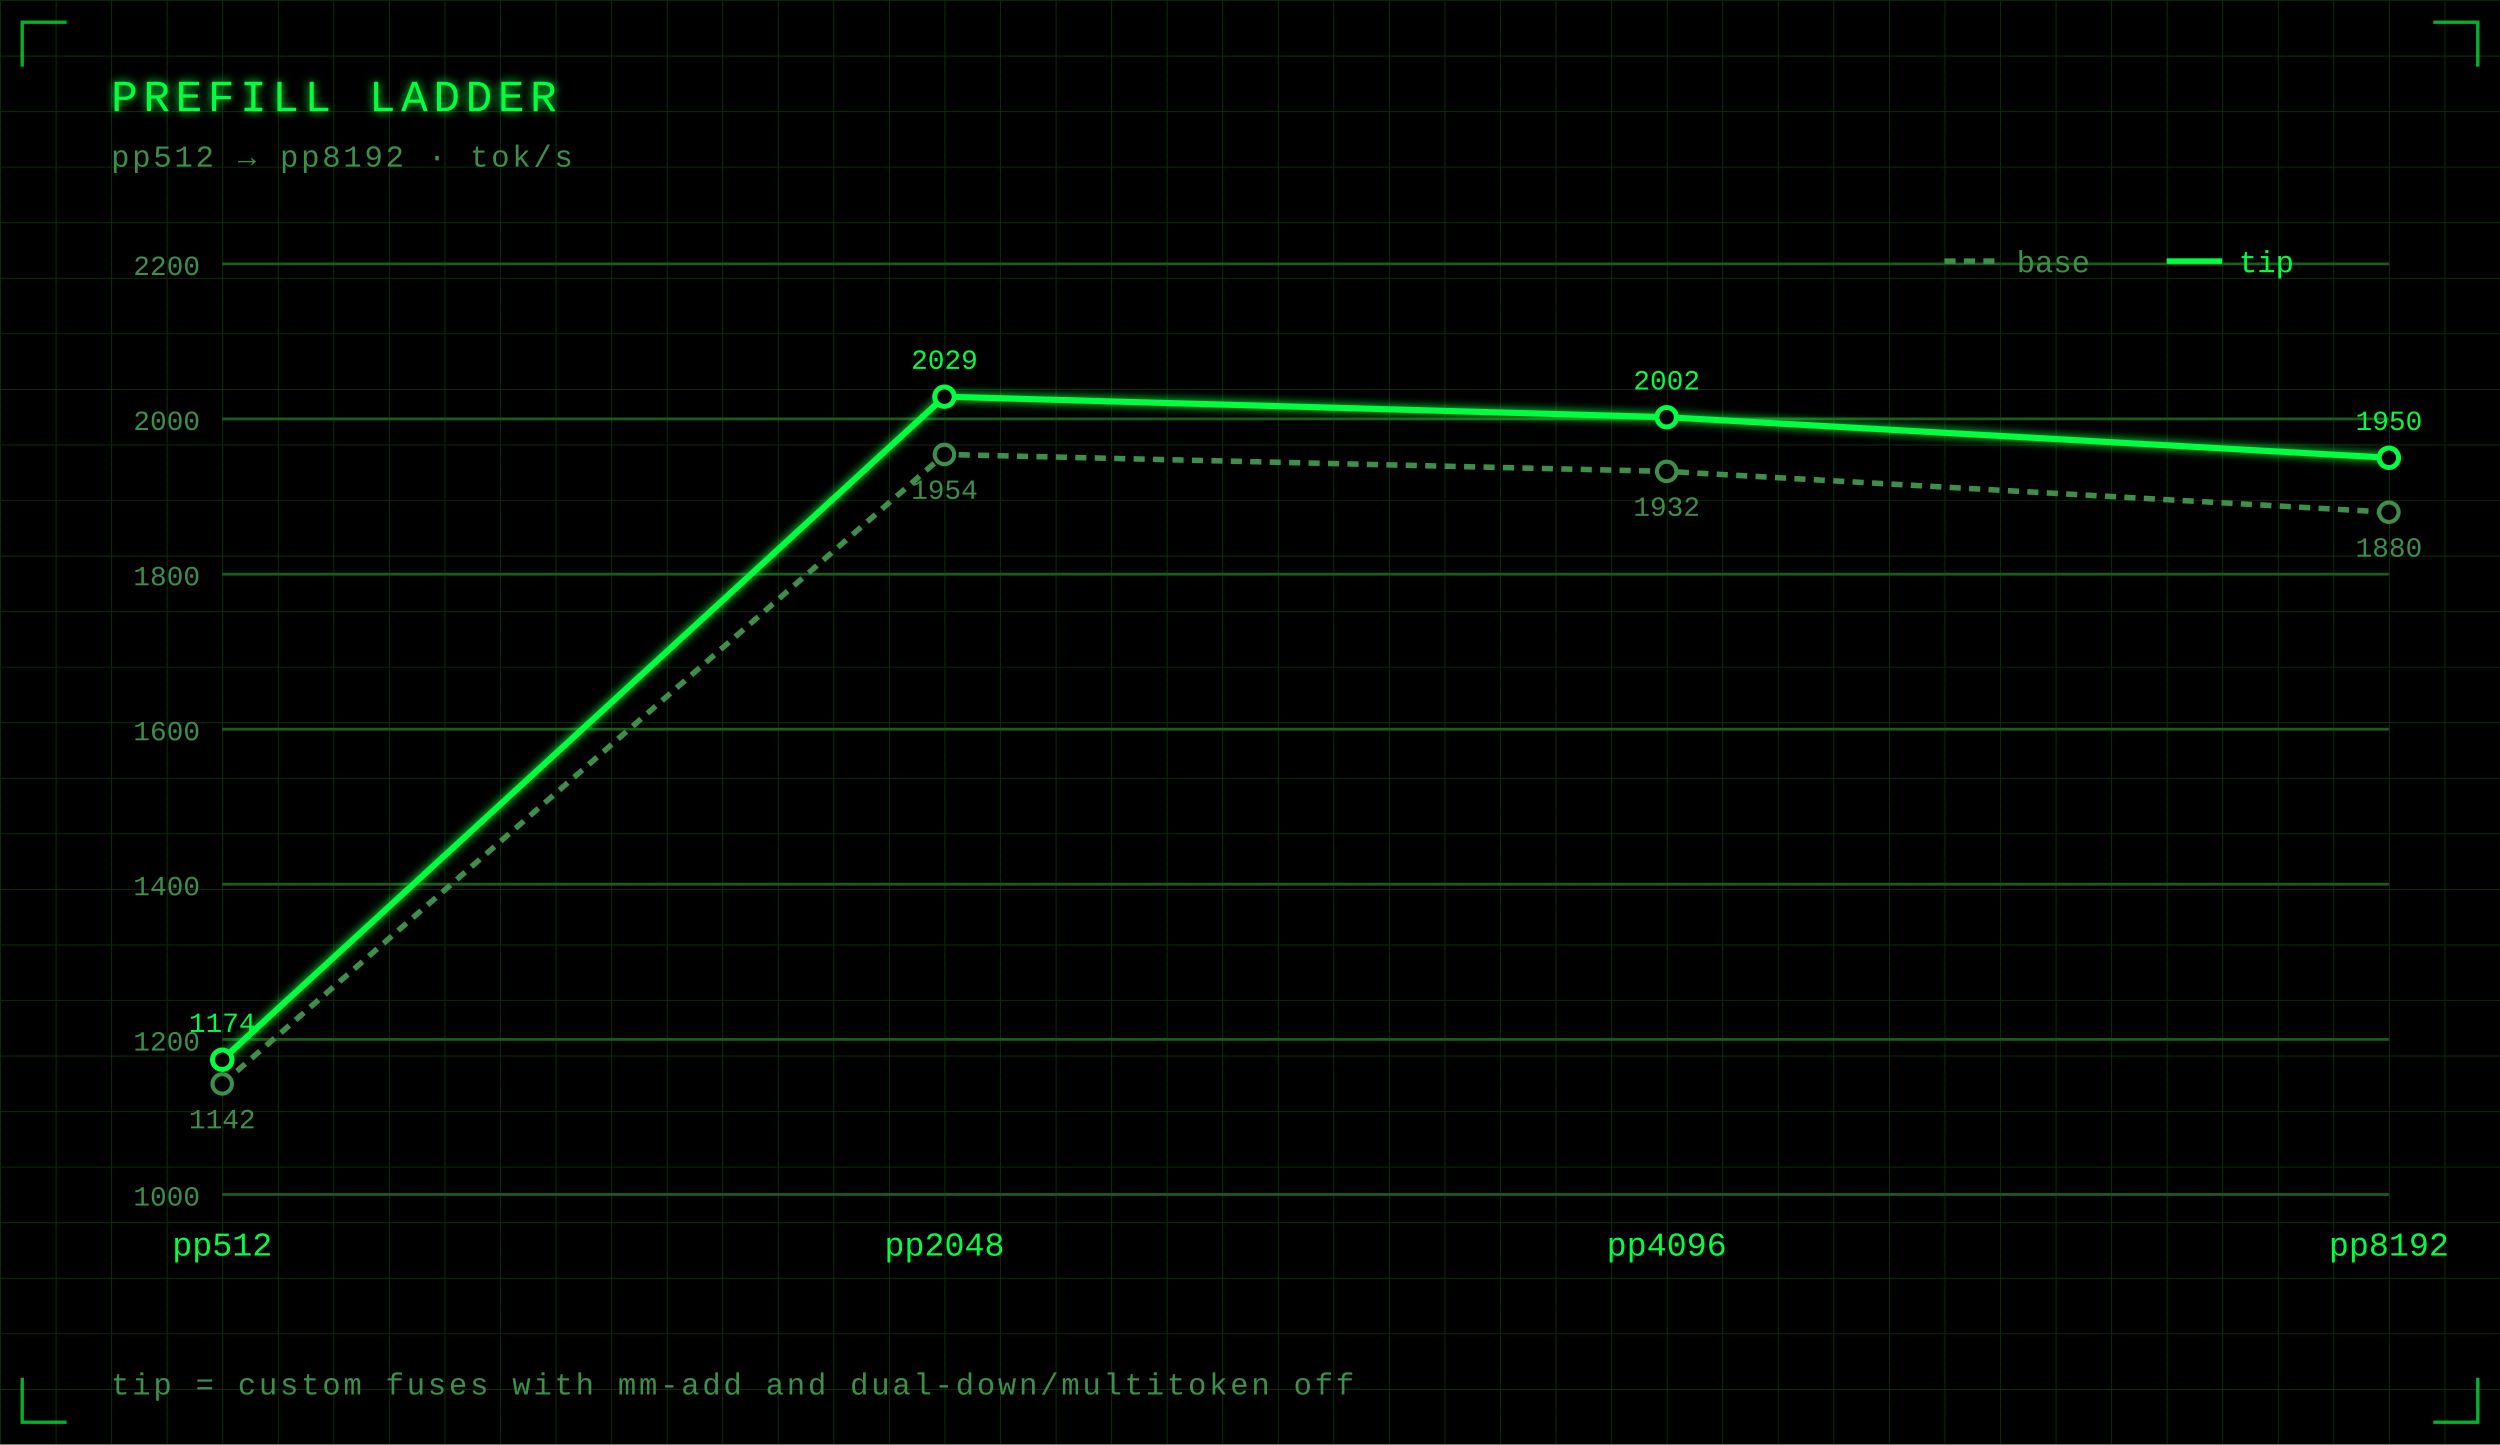
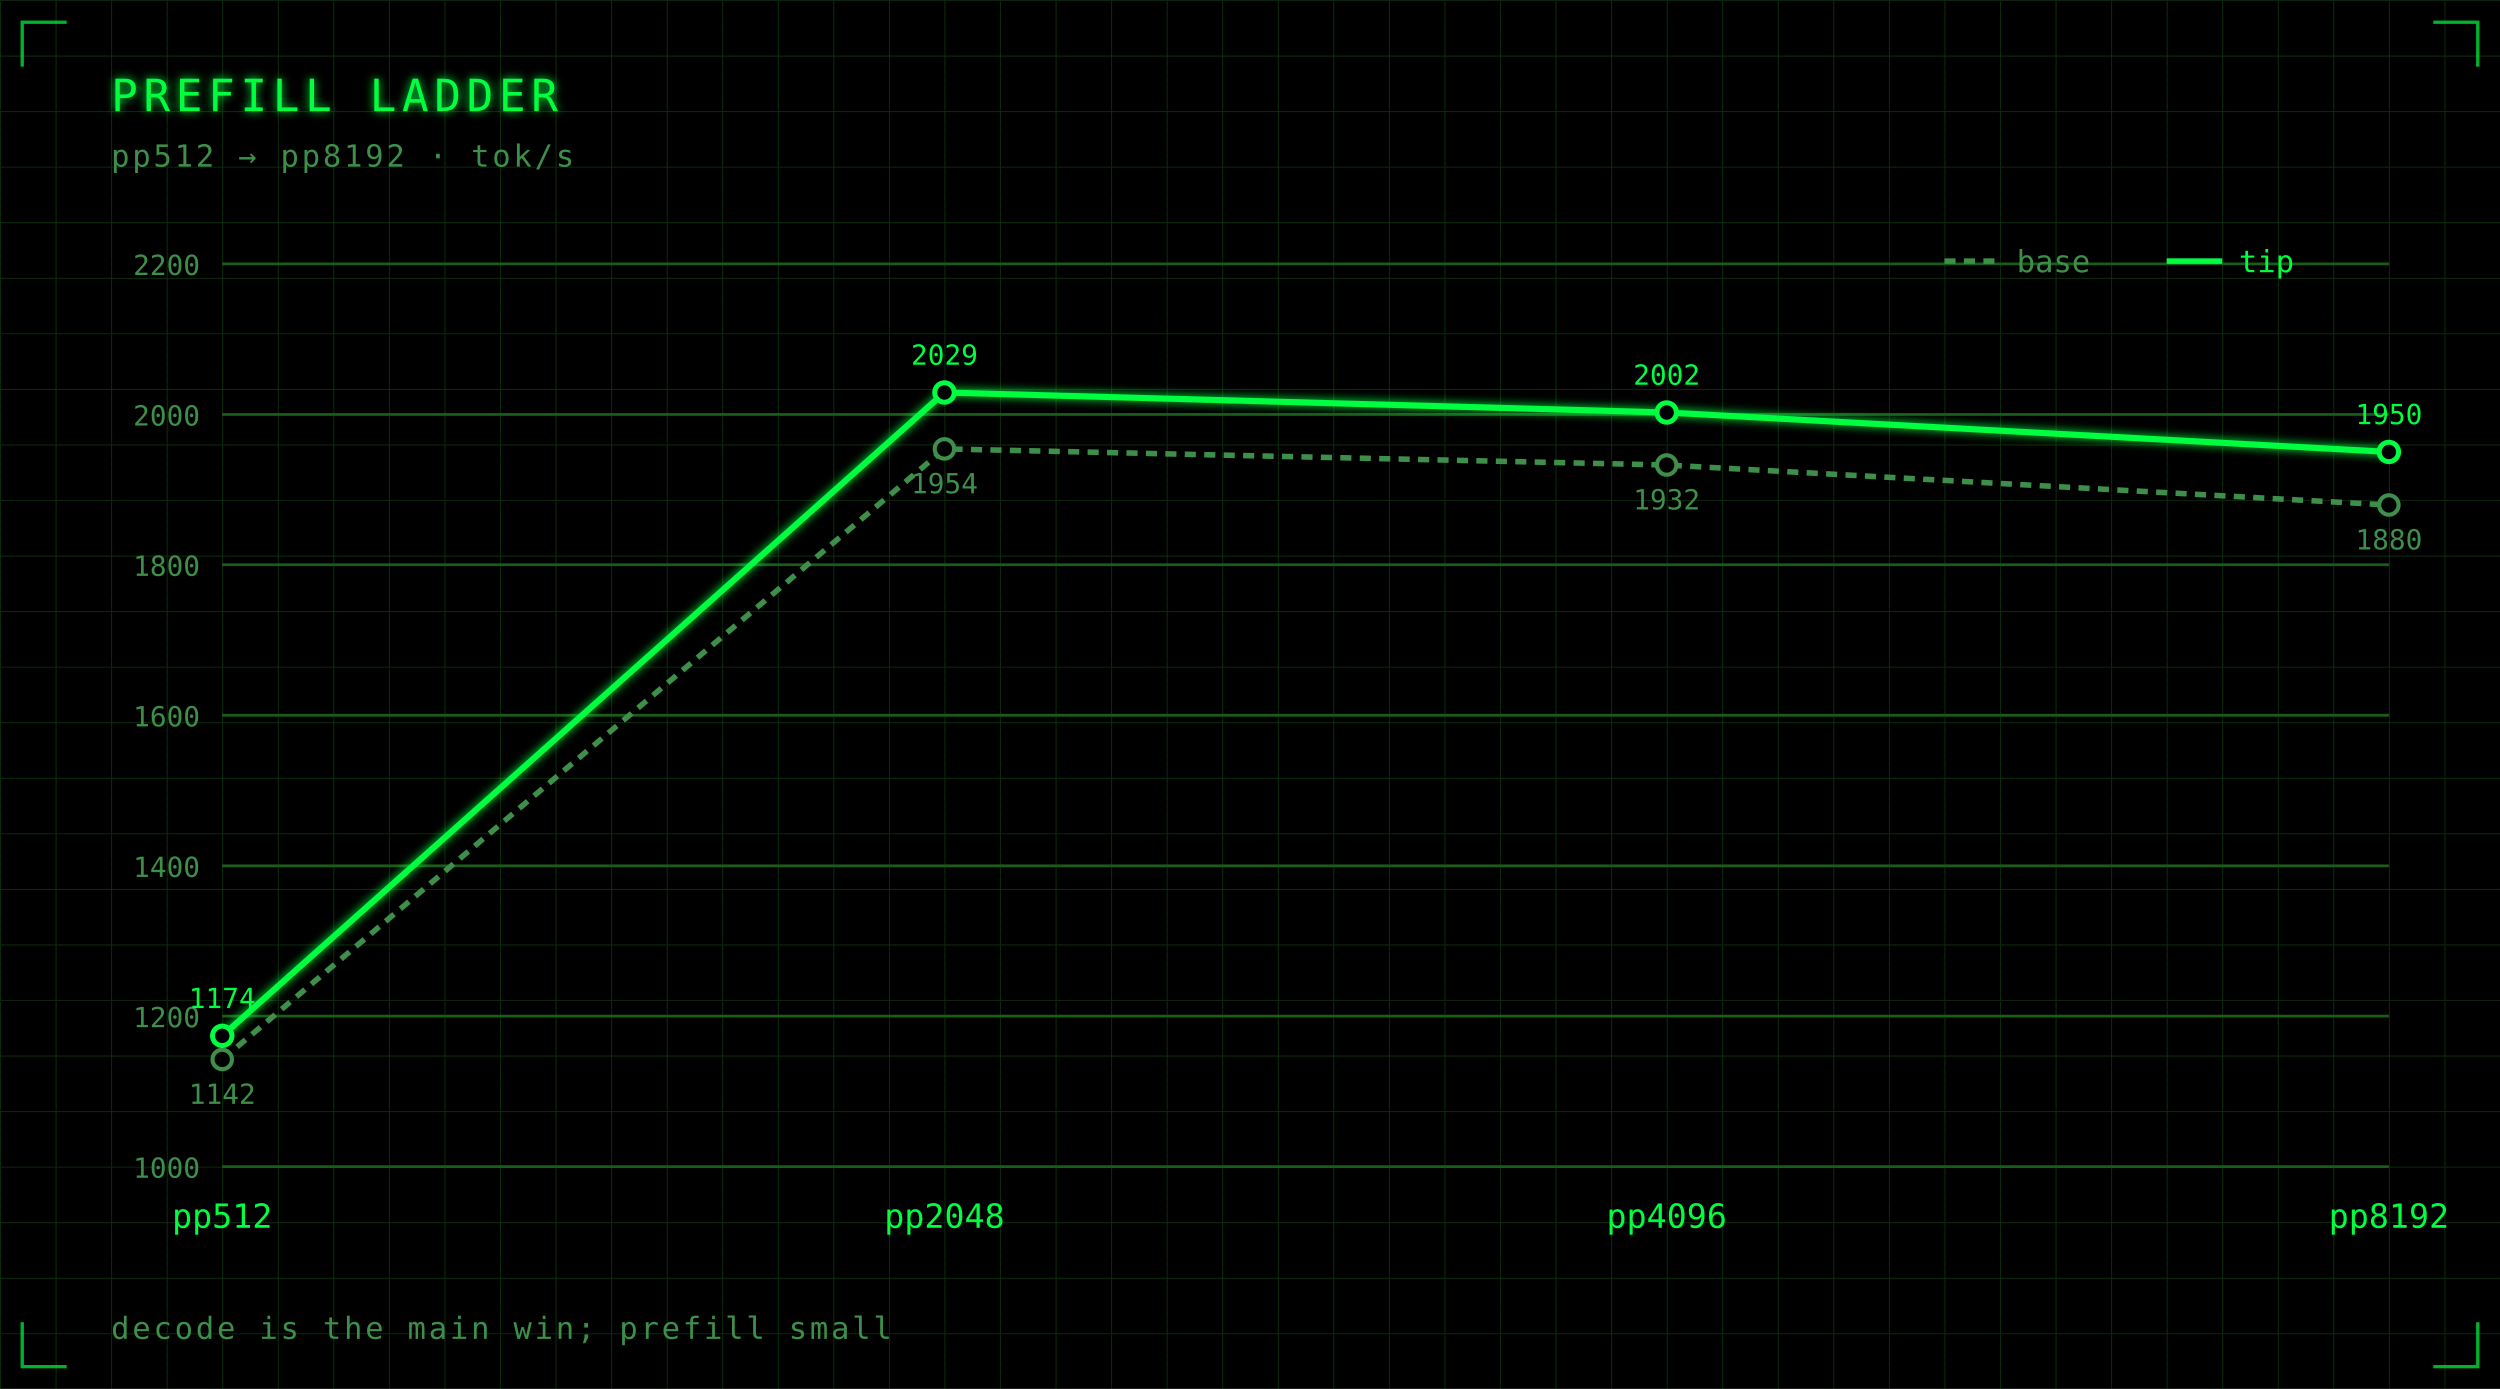
- <svg xmlns="http://www.w3.org/2000/svg" width="900" height="520" viewBox="0 0 900 520">
+ <svg xmlns="http://www.w3.org/2000/svg" width="900" height="500" viewBox="0 0 900 500">
  <defs>
    <filter id="glow" x="-40%" y="-40%" width="180%" height="180%">
      <feGaussianBlur stdDeviation="1.8" result="b" />
      <feMerge>
        <feMergeNode in="b" />
        <feMergeNode in="SourceGraphic" />
      </feMerge>
    </filter>
    <pattern id="scan" width="2" height="3" patternUnits="userSpaceOnUse">
      <rect width="2" height="1" fill="#000" opacity="0.35" />
    </pattern>
    <pattern id="grid" width="20" height="20" patternUnits="userSpaceOnUse">
      <path d="M 20 0 L 0 0 0 20" fill="none" stroke="#1a5c1a" stroke-width="0.6" opacity="0.55" />
    </pattern>
  </defs>
-   <rect width="900" height="520" fill="#000000" />
-   <rect width="900" height="520" fill="url(#grid)" />
-   <rect width="900" height="520" fill="url(#scan)" opacity="0.45" />
+   <rect width="900" height="500" fill="#000000" />
+   <rect width="900" height="500" fill="url(#grid)" />
+   <rect width="900" height="500" fill="url(#scan)" opacity="0.45" />
  <path d="M8 24 V8 H24" fill="none" stroke="#00ff41" stroke-width="1.2" opacity="0.7" />
  <path d="M892 24 V8 H876" fill="none" stroke="#00ff41" stroke-width="1.2" opacity="0.7" />
-   <path d="M8 496 V512 H24" fill="none" stroke="#00ff41" stroke-width="1.2" opacity="0.7" />
-   <path d="M892 496 V512 H876" fill="none" stroke="#00ff41" stroke-width="1.2" opacity="0.7" />
-   <text x="40" y="40" fill="#00ff41" font-family="ui-monospace, SFMono-Regular, Menlo, Consolas, 'Liberation Mono', monospace" font-size="16" letter-spacing="2" filter="url(#glow)">PREFILL LADDER</text>
-   <text x="40" y="60" fill="#3d8f4a" font-family="ui-monospace, SFMono-Regular, Menlo, Consolas, 'Liberation Mono', monospace" font-size="11" letter-spacing="1">pp512 → pp8192  ·  tok/s</text>
-   <line x1="80" y1="430.0" x2="860" y2="430.0" stroke="#1a5c1a" stroke-width="1" />
-   <text x="72" y="434.0" fill="#3d8f4a" font-family="ui-monospace, SFMono-Regular, Menlo, Consolas, 'Liberation Mono', monospace" font-size="10" text-anchor="end">1000</text>
-   <line x1="80" y1="374.2" x2="860" y2="374.2" stroke="#1a5c1a" stroke-width="1" />
-   <text x="72" y="378.2" fill="#3d8f4a" font-family="ui-monospace, SFMono-Regular, Menlo, Consolas, 'Liberation Mono', monospace" font-size="10" text-anchor="end">1200</text>
-   <line x1="80" y1="318.3" x2="860" y2="318.3" stroke="#1a5c1a" stroke-width="1" />
-   <text x="72" y="322.3" fill="#3d8f4a" font-family="ui-monospace, SFMono-Regular, Menlo, Consolas, 'Liberation Mono', monospace" font-size="10" text-anchor="end">1400</text>
-   <line x1="80" y1="262.5" x2="860" y2="262.5" stroke="#1a5c1a" stroke-width="1" />
-   <text x="72" y="266.5" fill="#3d8f4a" font-family="ui-monospace, SFMono-Regular, Menlo, Consolas, 'Liberation Mono', monospace" font-size="10" text-anchor="end">1600</text>
-   <line x1="80" y1="206.7" x2="860" y2="206.7" stroke="#1a5c1a" stroke-width="1" />
-   <text x="72" y="210.7" fill="#3d8f4a" font-family="ui-monospace, SFMono-Regular, Menlo, Consolas, 'Liberation Mono', monospace" font-size="10" text-anchor="end">1800</text>
-   <line x1="80" y1="150.8" x2="860" y2="150.8" stroke="#1a5c1a" stroke-width="1" />
-   <text x="72" y="154.8" fill="#3d8f4a" font-family="ui-monospace, SFMono-Regular, Menlo, Consolas, 'Liberation Mono', monospace" font-size="10" text-anchor="end">2000</text>
-   <line x1="80" y1="95.0" x2="860" y2="95.0" stroke="#1a5c1a" stroke-width="1" />
-   <text x="72" y="99.0" fill="#3d8f4a" font-family="ui-monospace, SFMono-Regular, Menlo, Consolas, 'Liberation Mono', monospace" font-size="10" text-anchor="end">2200</text>
-   <polyline points="80.0,390.2 340.0,163.6 600.0,169.7 860.0,184.4" fill="none" stroke="#3d8f4a" stroke-width="2" stroke-dasharray="4 3" />
-   <polyline points="80.0,381.5 340.0,142.8 600.0,150.2 860.0,164.8" fill="none" stroke="#00ff41" stroke-width="2.2" filter="url(#glow)" />
-   <circle cx="80.0" cy="390.2" r="3.5" fill="#000000" stroke="#3d8f4a" stroke-width="1.5" />
-   <circle cx="80.0" cy="381.5" r="3.5" fill="#000000" stroke="#00ff41" stroke-width="1.8" />
-   <text x="80.0" y="371.5" fill="#00ff41" font-family="ui-monospace, SFMono-Regular, Menlo, Consolas, 'Liberation Mono', monospace" font-size="10" text-anchor="middle">1174</text>
-   <text x="80.0" y="406.2" fill="#3d8f4a" font-family="ui-monospace, SFMono-Regular, Menlo, Consolas, 'Liberation Mono', monospace" font-size="10" text-anchor="middle">1142</text>
-   <text x="80.0" y="452" fill="#00ff41" font-family="ui-monospace, SFMono-Regular, Menlo, Consolas, 'Liberation Mono', monospace" font-size="12" text-anchor="middle">pp512</text>
-   <circle cx="340.0" cy="163.6" r="3.5" fill="#000000" stroke="#3d8f4a" stroke-width="1.5" />
-   <circle cx="340.0" cy="142.8" r="3.5" fill="#000000" stroke="#00ff41" stroke-width="1.8" />
-   <text x="340.0" y="132.8" fill="#00ff41" font-family="ui-monospace, SFMono-Regular, Menlo, Consolas, 'Liberation Mono', monospace" font-size="10" text-anchor="middle">2029</text>
-   <text x="340.0" y="179.6" fill="#3d8f4a" font-family="ui-monospace, SFMono-Regular, Menlo, Consolas, 'Liberation Mono', monospace" font-size="10" text-anchor="middle">1954</text>
-   <text x="340.0" y="452" fill="#00ff41" font-family="ui-monospace, SFMono-Regular, Menlo, Consolas, 'Liberation Mono', monospace" font-size="12" text-anchor="middle">pp2048</text>
-   <circle cx="600.0" cy="169.7" r="3.5" fill="#000000" stroke="#3d8f4a" stroke-width="1.5" />
-   <circle cx="600.0" cy="150.2" r="3.5" fill="#000000" stroke="#00ff41" stroke-width="1.8" />
-   <text x="600.0" y="140.2" fill="#00ff41" font-family="ui-monospace, SFMono-Regular, Menlo, Consolas, 'Liberation Mono', monospace" font-size="10" text-anchor="middle">2002</text>
-   <text x="600.0" y="185.7" fill="#3d8f4a" font-family="ui-monospace, SFMono-Regular, Menlo, Consolas, 'Liberation Mono', monospace" font-size="10" text-anchor="middle">1932</text>
-   <text x="600.0" y="452" fill="#00ff41" font-family="ui-monospace, SFMono-Regular, Menlo, Consolas, 'Liberation Mono', monospace" font-size="12" text-anchor="middle">pp4096</text>
-   <circle cx="860.0" cy="184.4" r="3.5" fill="#000000" stroke="#3d8f4a" stroke-width="1.5" />
-   <circle cx="860.0" cy="164.8" r="3.5" fill="#000000" stroke="#00ff41" stroke-width="1.8" />
-   <text x="860.0" y="154.8" fill="#00ff41" font-family="ui-monospace, SFMono-Regular, Menlo, Consolas, 'Liberation Mono', monospace" font-size="10" text-anchor="middle">1950</text>
-   <text x="860.0" y="200.4" fill="#3d8f4a" font-family="ui-monospace, SFMono-Regular, Menlo, Consolas, 'Liberation Mono', monospace" font-size="10" text-anchor="middle">1880</text>
-   <text x="860.0" y="452" fill="#00ff41" font-family="ui-monospace, SFMono-Regular, Menlo, Consolas, 'Liberation Mono', monospace" font-size="12" text-anchor="middle">pp8192</text>
+   <path d="M8 476 V492 H24" fill="none" stroke="#00ff41" stroke-width="1.2" opacity="0.7" />
+   <path d="M892 476 V492 H876" fill="none" stroke="#00ff41" stroke-width="1.2" opacity="0.7" />
+   <text x="40" y="40" fill="#00ff41" font-family="ui-monospace, SFMono-Regular, Menlo, Consolas, monospace" font-size="16" letter-spacing="2" filter="url(#glow)">PREFILL LADDER</text>
+   <text x="40" y="60" fill="#3d8f4a" font-family="ui-monospace, SFMono-Regular, Menlo, Consolas, monospace" font-size="11" letter-spacing="1">pp512 → pp8192  ·  tok/s</text>
+   <line x1="80" y1="420.0" x2="860" y2="420.0" stroke="#1a5c1a" />
+   <text x="72" y="424.0" fill="#3d8f4a" font-family="ui-monospace, SFMono-Regular, Menlo, Consolas, monospace" font-size="10" text-anchor="end">1000</text>
+   <line x1="80" y1="365.8" x2="860" y2="365.8" stroke="#1a5c1a" />
+   <text x="72" y="369.8" fill="#3d8f4a" font-family="ui-monospace, SFMono-Regular, Menlo, Consolas, monospace" font-size="10" text-anchor="end">1200</text>
+   <line x1="80" y1="311.7" x2="860" y2="311.7" stroke="#1a5c1a" />
+   <text x="72" y="315.7" fill="#3d8f4a" font-family="ui-monospace, SFMono-Regular, Menlo, Consolas, monospace" font-size="10" text-anchor="end">1400</text>
+   <line x1="80" y1="257.5" x2="860" y2="257.5" stroke="#1a5c1a" />
+   <text x="72" y="261.5" fill="#3d8f4a" font-family="ui-monospace, SFMono-Regular, Menlo, Consolas, monospace" font-size="10" text-anchor="end">1600</text>
+   <line x1="80" y1="203.3" x2="860" y2="203.3" stroke="#1a5c1a" />
+   <text x="72" y="207.3" fill="#3d8f4a" font-family="ui-monospace, SFMono-Regular, Menlo, Consolas, monospace" font-size="10" text-anchor="end">1800</text>
+   <line x1="80" y1="149.2" x2="860" y2="149.2" stroke="#1a5c1a" />
+   <text x="72" y="153.2" fill="#3d8f4a" font-family="ui-monospace, SFMono-Regular, Menlo, Consolas, monospace" font-size="10" text-anchor="end">2000</text>
+   <line x1="80" y1="95.0" x2="860" y2="95.0" stroke="#1a5c1a" />
+   <text x="72" y="99.0" fill="#3d8f4a" font-family="ui-monospace, SFMono-Regular, Menlo, Consolas, monospace" font-size="10" text-anchor="end">2200</text>
+   <polyline points="80.0,381.4 340.0,161.6 600.0,167.4 860.0,181.8" fill="none" stroke="#3d8f4a" stroke-width="2" stroke-dasharray="4 3" />
+   <polyline points="80.0,372.9 340.0,141.3 600.0,148.5 860.0,162.7" fill="none" stroke="#00ff41" stroke-width="2.2" filter="url(#glow)" />
+   <circle cx="80.0" cy="381.4" r="3.5" fill="#000000" stroke="#3d8f4a" stroke-width="1.5" />
+   <circle cx="80.0" cy="372.9" r="3.5" fill="#000000" stroke="#00ff41" stroke-width="1.8" />
+   <text x="80.0" y="362.9" fill="#00ff41" font-family="ui-monospace, SFMono-Regular, Menlo, Consolas, monospace" font-size="10" text-anchor="middle">1174</text>
+   <text x="80.0" y="397.4" fill="#3d8f4a" font-family="ui-monospace, SFMono-Regular, Menlo, Consolas, monospace" font-size="10" text-anchor="middle">1142</text>
+   <text x="80.0" y="442" fill="#00ff41" font-family="ui-monospace, SFMono-Regular, Menlo, Consolas, monospace" font-size="12" text-anchor="middle">pp512</text>
+   <circle cx="340.0" cy="161.6" r="3.5" fill="#000000" stroke="#3d8f4a" stroke-width="1.5" />
+   <circle cx="340.0" cy="141.3" r="3.5" fill="#000000" stroke="#00ff41" stroke-width="1.8" />
+   <text x="340.0" y="131.3" fill="#00ff41" font-family="ui-monospace, SFMono-Regular, Menlo, Consolas, monospace" font-size="10" text-anchor="middle">2029</text>
+   <text x="340.0" y="177.6" fill="#3d8f4a" font-family="ui-monospace, SFMono-Regular, Menlo, Consolas, monospace" font-size="10" text-anchor="middle">1954</text>
+   <text x="340.0" y="442" fill="#00ff41" font-family="ui-monospace, SFMono-Regular, Menlo, Consolas, monospace" font-size="12" text-anchor="middle">pp2048</text>
+   <circle cx="600.0" cy="167.4" r="3.5" fill="#000000" stroke="#3d8f4a" stroke-width="1.5" />
+   <circle cx="600.0" cy="148.5" r="3.5" fill="#000000" stroke="#00ff41" stroke-width="1.8" />
+   <text x="600.0" y="138.5" fill="#00ff41" font-family="ui-monospace, SFMono-Regular, Menlo, Consolas, monospace" font-size="10" text-anchor="middle">2002</text>
+   <text x="600.0" y="183.4" fill="#3d8f4a" font-family="ui-monospace, SFMono-Regular, Menlo, Consolas, monospace" font-size="10" text-anchor="middle">1932</text>
+   <text x="600.0" y="442" fill="#00ff41" font-family="ui-monospace, SFMono-Regular, Menlo, Consolas, monospace" font-size="12" text-anchor="middle">pp4096</text>
+   <circle cx="860.0" cy="181.8" r="3.5" fill="#000000" stroke="#3d8f4a" stroke-width="1.5" />
+   <circle cx="860.0" cy="162.7" r="3.5" fill="#000000" stroke="#00ff41" stroke-width="1.8" />
+   <text x="860.0" y="152.7" fill="#00ff41" font-family="ui-monospace, SFMono-Regular, Menlo, Consolas, monospace" font-size="10" text-anchor="middle">1950</text>
+   <text x="860.0" y="197.8" fill="#3d8f4a" font-family="ui-monospace, SFMono-Regular, Menlo, Consolas, monospace" font-size="10" text-anchor="middle">1880</text>
+   <text x="860.0" y="442" fill="#00ff41" font-family="ui-monospace, SFMono-Regular, Menlo, Consolas, monospace" font-size="12" text-anchor="middle">pp8192</text>
  <line x1="700" y1="94" x2="720" y2="94" stroke="#3d8f4a" stroke-width="2" stroke-dasharray="4 3" />
-   <text x="726" y="98" fill="#3d8f4a" font-family="ui-monospace, SFMono-Regular, Menlo, Consolas, 'Liberation Mono', monospace" font-size="11">base</text>
+   <text x="726" y="98" fill="#3d8f4a" font-family="ui-monospace, SFMono-Regular, Menlo, Consolas, monospace" font-size="11">base</text>
  <line x1="780" y1="94" x2="800" y2="94" stroke="#00ff41" stroke-width="2" />
-   <text x="806" y="98" fill="#00ff41" font-family="ui-monospace, SFMono-Regular, Menlo, Consolas, 'Liberation Mono', monospace" font-size="11">tip</text>
-   <text x="40" y="502" fill="#3d8f4a" font-family="ui-monospace, SFMono-Regular, Menlo, Consolas, 'Liberation Mono', monospace" font-size="11" letter-spacing="1">tip = custom fuses with mm-add and dual-down/multitoken off</text>
+   <text x="806" y="98" fill="#00ff41" font-family="ui-monospace, SFMono-Regular, Menlo, Consolas, monospace" font-size="11">tip</text>
+   <text x="40" y="482" fill="#3d8f4a" font-family="ui-monospace, SFMono-Regular, Menlo, Consolas, monospace" font-size="11" letter-spacing="1">decode is the main win; prefill small</text>
</svg>
